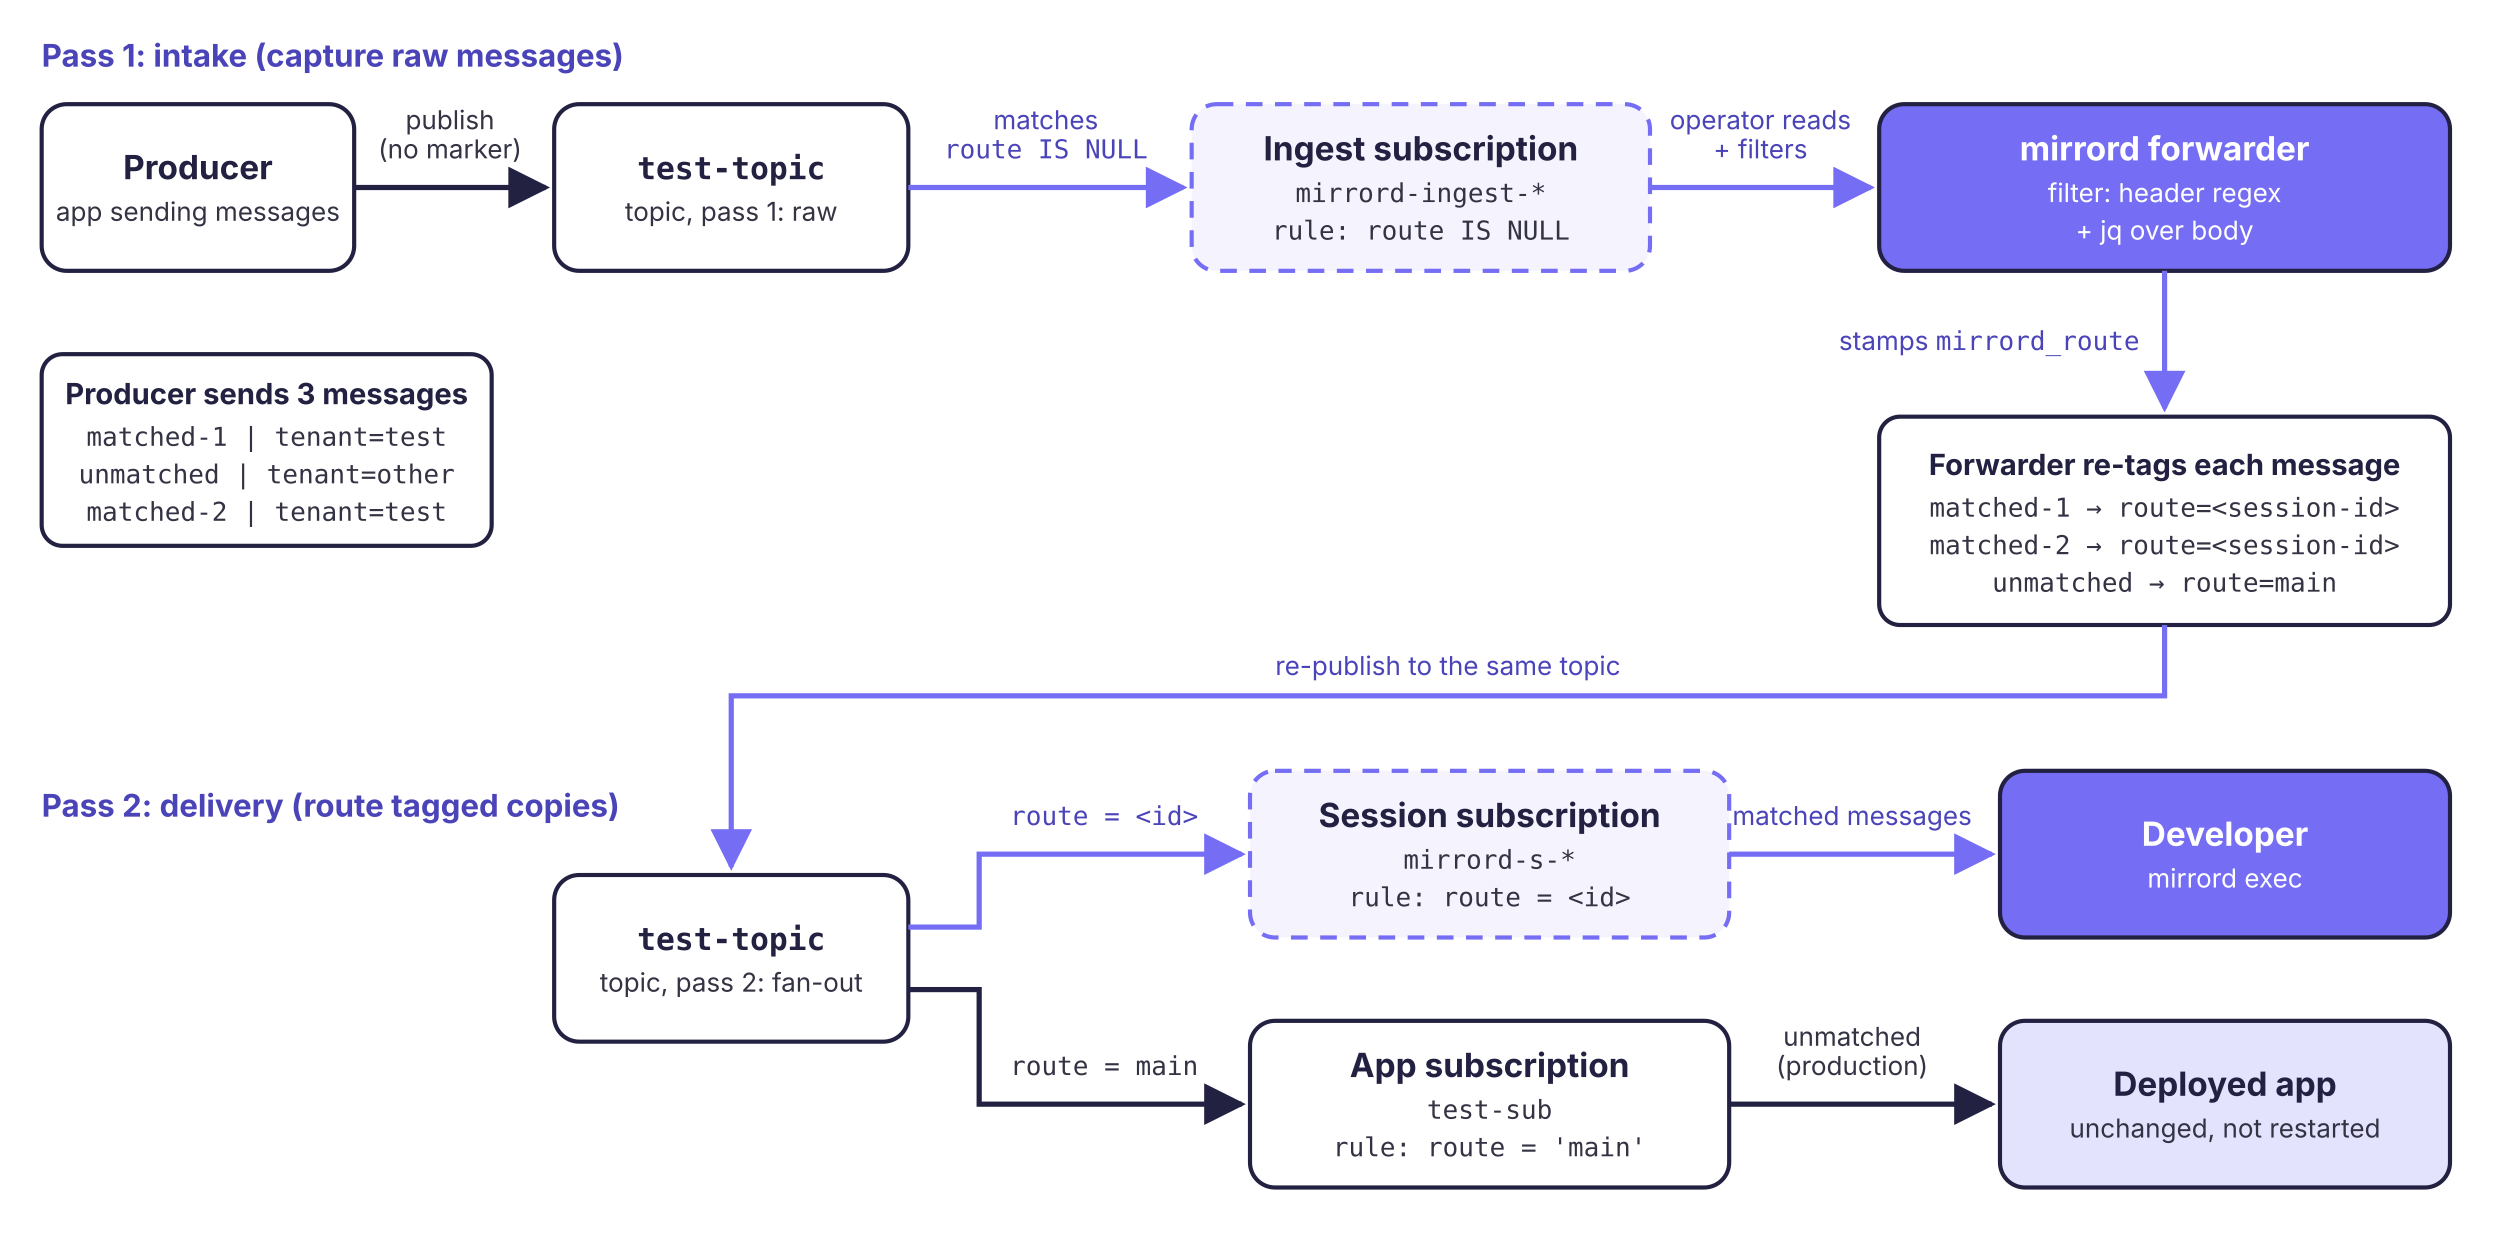
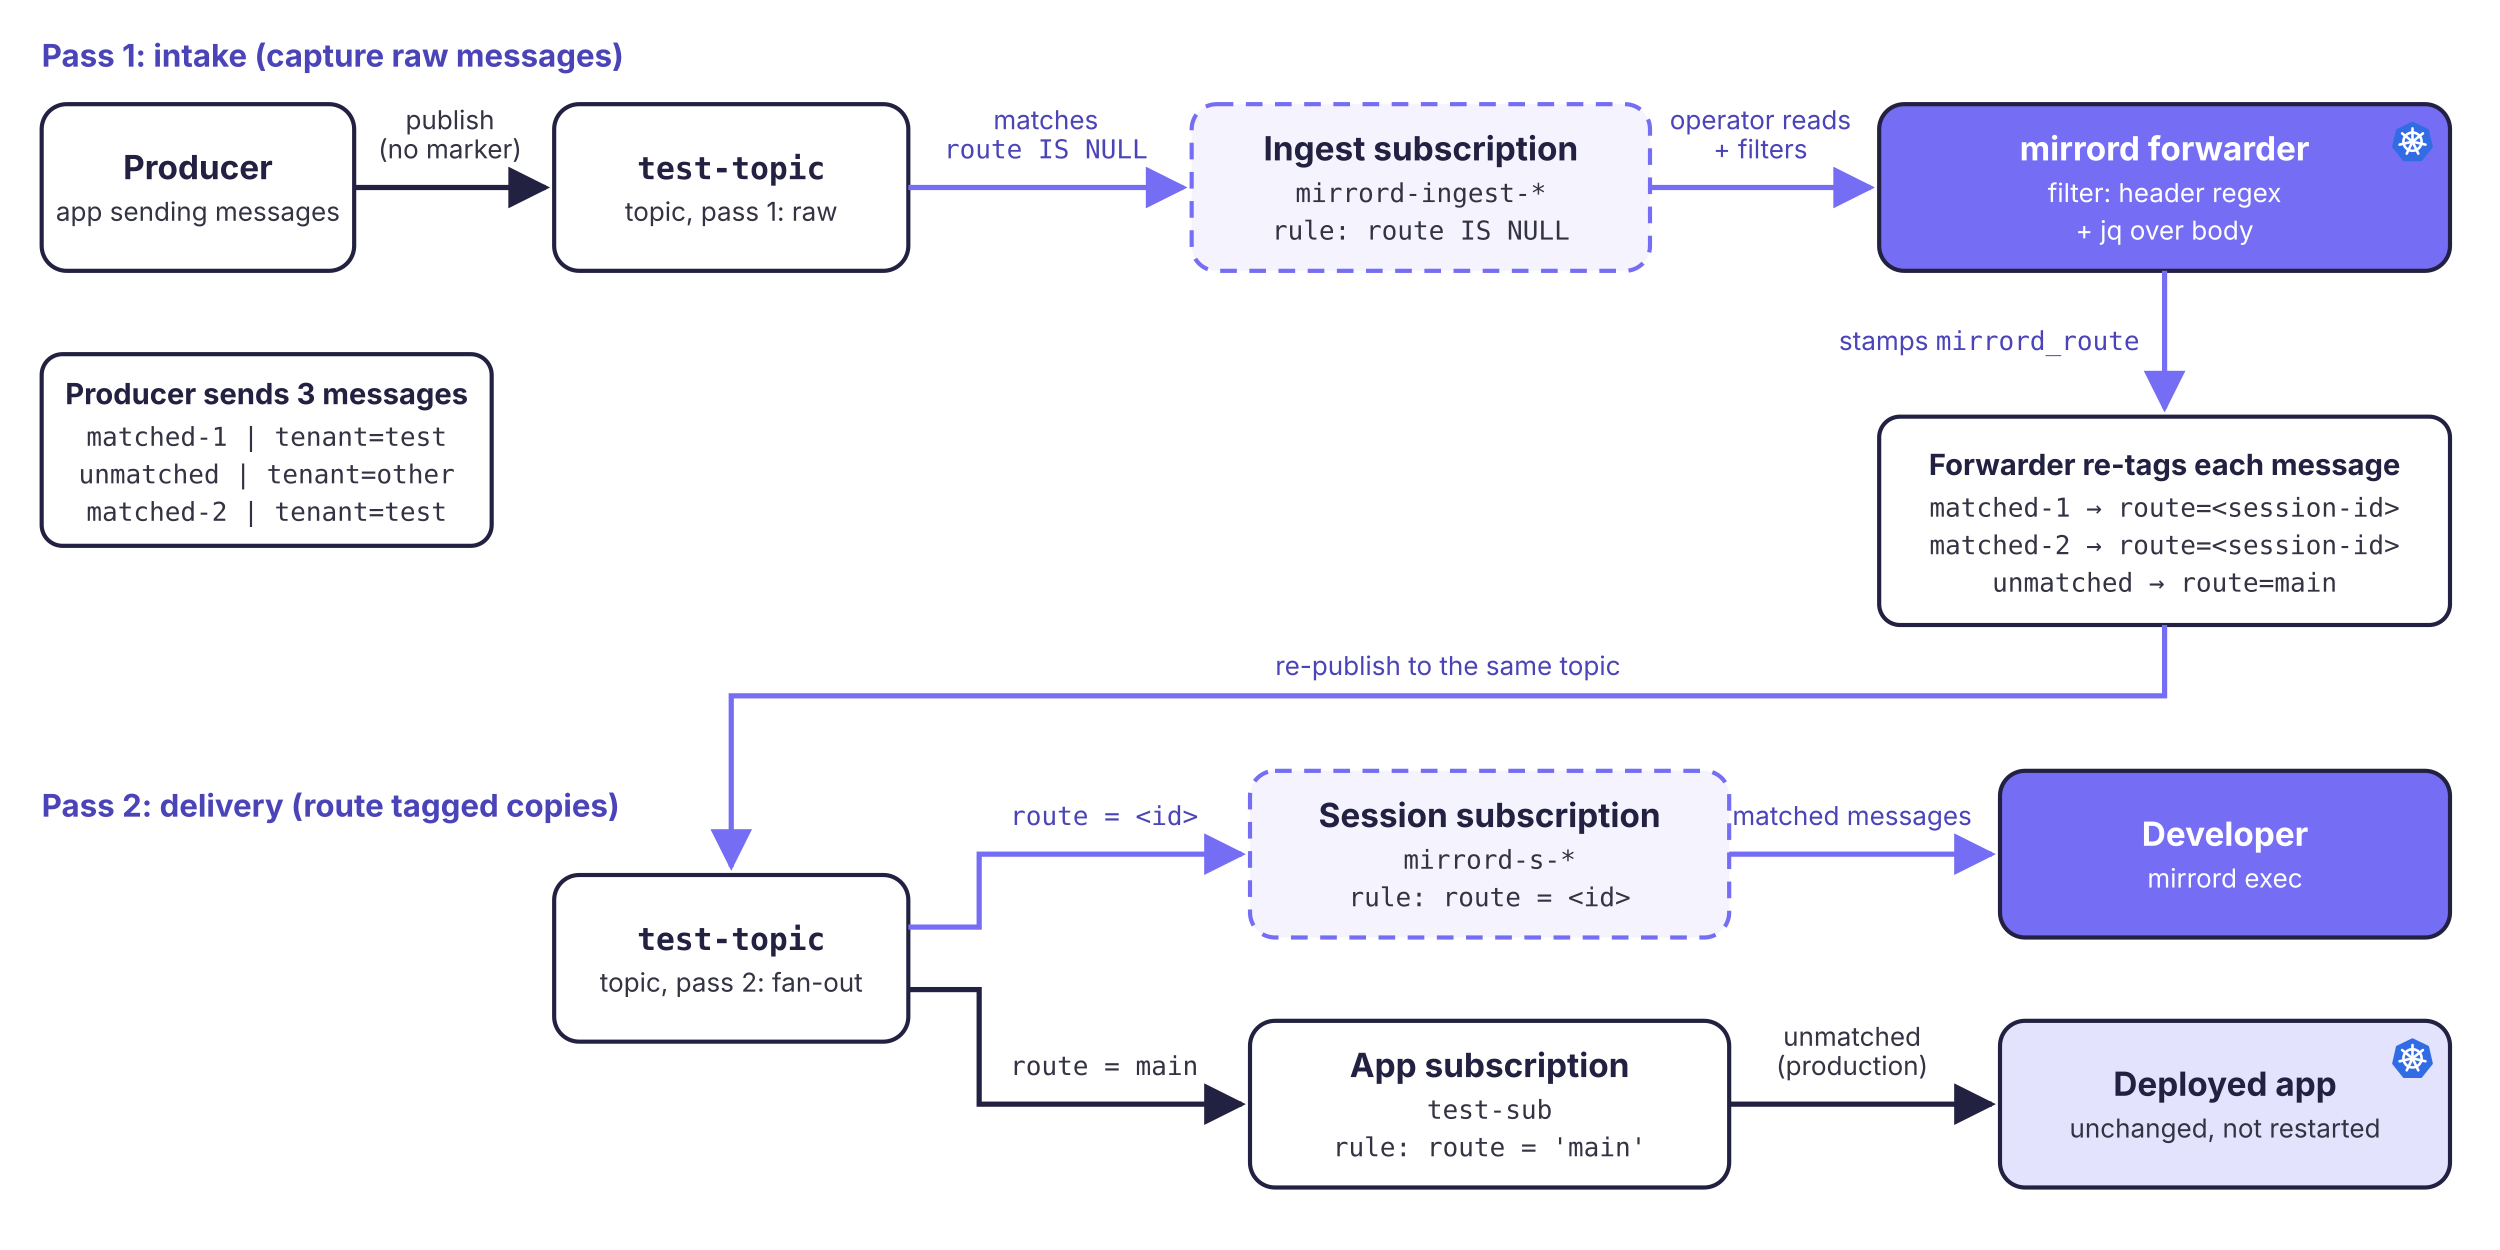
<svg xmlns="http://www.w3.org/2000/svg" viewBox="0 0 1200 600" width="1200" height="600" font-family="Inter, Helvetica, Arial, sans-serif" role="img" aria-labelledby="t d">
  <defs>
    <marker id="arrow" viewBox="0 0 10 10" refX="9" refY="5" markerWidth="8" markerHeight="8" orient="auto-start-reverse">
      <path d="M0 0 L10 5 L0 10 z" fill="#232141" />
    </marker>
    <marker id="arrow-purple" viewBox="0 0 10 10" refX="9" refY="5" markerWidth="8" markerHeight="8" orient="auto-start-reverse">
      <path d="M0 0 L10 5 L0 10 z" fill="#756DF3" />
    </marker>
+     <symbol id="k8s" viewBox="0 0 32 32">
+       <polygon points="16.00,1.60 27.73,7.25 30.62,19.94 22.51,30.11 9.49,30.11 1.38,19.94 4.27,7.25" fill="#326CE5" stroke="#326CE5" stroke-width="2" stroke-linejoin="round" />
+       <g fill="none" stroke="#ffffff" stroke-width="2" stroke-linecap="round">
+         <circle cx="16" cy="16" r="7" />
+         <line x1="16.00" y1="13.40" x2="16.00" y2="5.80" />
+         <line x1="18.03" y1="14.38" x2="23.97" y2="9.64" />
+         <line x1="18.53" y1="16.58" x2="25.94" y2="18.27" />
+         <line x1="17.13" y1="18.34" x2="20.43" y2="25.19" />
+         <line x1="14.87" y1="18.34" x2="11.57" y2="25.19" />
+         <line x1="13.47" y1="16.58" x2="6.06" y2="18.27" />
+         <line x1="13.97" y1="14.38" x2="8.03" y2="9.64" />
+       </g>
+       <circle cx="16" cy="16" r="2.4" fill="#ffffff" />
+     </symbol>
  </defs>
  <rect x="0" y="0" width="1200" height="600" fill="#ffffff" />
  <text x="20" y="32" font-size="15" font-weight="700" fill="#4a44b8" text-anchor="start">Pass 1: intake (capture raw messages)</text>
  <rect x="20" y="50" width="150" height="80" rx="12" fill="#ffffff" stroke="#232141" stroke-width="2" />
  <text x="95" y="86" font-size="16" font-weight="700" fill="#232141" text-anchor="middle">Producer</text>
  <text x="95" y="106" font-size="12.5" fill="#333344" text-anchor="middle">app sending messages</text>
  <line x1="170" y1="90" x2="262" y2="90" stroke="#232141" stroke-width="2.5" marker-end="url(#arrow)" />
  <text x="216" y="62" font-size="12.5" fill="#333344" text-anchor="middle">publish</text>
  <text x="216" y="76" font-size="12.5" fill="#333344" text-anchor="middle">(no marker)</text>
  <rect x="266" y="50" width="170" height="80" rx="12" fill="#ffffff" stroke="#232141" stroke-width="2" />
  <text x="351" y="86" font-size="15" font-weight="700" font-family="Menlo, Consolas, monospace" fill="#232141" text-anchor="middle">test-topic</text>
  <text x="351" y="106" font-size="12.5" fill="#333344" text-anchor="middle">topic, pass 1: raw</text>
  <line x1="436" y1="90" x2="568" y2="90" stroke="#756DF3" stroke-width="2.5" marker-end="url(#arrow-purple)" />
  <text x="502" y="62" font-size="12.5" fill="#4a44b8" text-anchor="middle">matches</text>
  <text x="502" y="76" font-size="12.5" font-family="Menlo, Consolas, monospace" fill="#4a44b8" text-anchor="middle">route IS NULL</text>
  <rect x="572" y="50" width="220" height="80" rx="12" fill="#F5F4FE" stroke="#756DF3" stroke-width="2" stroke-dasharray="8 6" />
  <text x="682" y="77" font-size="16" font-weight="700" fill="#232141" text-anchor="middle">Ingest subscription</text>
  <text x="682" y="97" font-size="12.5" font-family="Menlo, Consolas, monospace" fill="#333344" text-anchor="middle">mirrord-ingest-*</text>
  <text x="682" y="115" font-size="12.5" font-family="Menlo, Consolas, monospace" fill="#333344" text-anchor="middle">rule: route IS NULL</text>
  <line x1="792" y1="90" x2="898" y2="90" stroke="#756DF3" stroke-width="2.5" marker-end="url(#arrow-purple)" />
  <text x="845" y="62" font-size="12.5" fill="#4a44b8" text-anchor="middle">operator reads</text>
  <text x="845" y="76" font-size="12.5" fill="#4a44b8" text-anchor="middle">+ filters</text>
  <rect x="902" y="50" width="274" height="80" rx="12" fill="#756DF3" stroke="#232141" stroke-width="2" />
  <text x="1039" y="77" font-size="16" font-weight="700" fill="#ffffff" text-anchor="middle">mirrord forwarder</text>
  <text x="1039" y="97" font-size="12.5" fill="#ffffff" text-anchor="middle">filter: header regex</text>
  <text x="1039" y="115" font-size="12.5" fill="#ffffff" text-anchor="middle">+ jq over body</text>
  <rect x="20" y="170" width="216" height="92" rx="10" fill="#ffffff" stroke="#232141" stroke-width="2" />
  <text x="128" y="194" font-size="14" font-weight="700" fill="#232141" text-anchor="middle">Producer sends 3 messages</text>
  <text x="128" y="214" font-size="12.5" font-family="Menlo, Consolas, monospace" fill="#333344" text-anchor="middle">matched-1 | tenant=test</text>
  <text x="128" y="232" font-size="12.5" font-family="Menlo, Consolas, monospace" fill="#333344" text-anchor="middle">unmatched | tenant=other</text>
  <text x="128" y="250" font-size="12.5" font-family="Menlo, Consolas, monospace" fill="#333344" text-anchor="middle">matched-2 | tenant=test</text>
  <line x1="1039" y1="130" x2="1039" y2="196" stroke="#756DF3" stroke-width="2.5" marker-end="url(#arrow-purple)" />
  <text x="1027" y="168" font-size="12.5" fill="#4a44b8" text-anchor="end">stamps <tspan font-family="Menlo, Consolas, monospace">mirrord_route</tspan>
  </text>
  <rect x="902" y="200" width="274" height="100" rx="10" fill="#ffffff" stroke="#232141" stroke-width="2" />
  <text x="1039" y="228" font-size="14" font-weight="700" fill="#232141" text-anchor="middle">Forwarder re-tags each message</text>
  <text x="1039" y="248" font-size="12.5" font-family="Menlo, Consolas, monospace" fill="#333344" text-anchor="middle">matched-1 → route=&lt;session-id&gt;</text>
  <text x="1039" y="266" font-size="12.5" font-family="Menlo, Consolas, monospace" fill="#333344" text-anchor="middle">matched-2 → route=&lt;session-id&gt;</text>
  <text x="1039" y="284" font-size="12.5" font-family="Menlo, Consolas, monospace" fill="#333344" text-anchor="middle">unmatched → route=main</text>
  <polyline points="1039,300 1039,334 351,334 351,416" fill="none" stroke="#756DF3" stroke-width="2.5" marker-end="url(#arrow-purple)" />
  <text x="695" y="324" font-size="12.5" fill="#4a44b8" text-anchor="middle">re-publish to the same topic</text>
  <text x="20" y="392" font-size="15" font-weight="700" fill="#4a44b8" text-anchor="start">Pass 2: delivery (route tagged copies)</text>
  <rect x="266" y="420" width="170" height="80" rx="12" fill="#ffffff" stroke="#232141" stroke-width="2" />
  <text x="351" y="456" font-size="15" font-weight="700" font-family="Menlo, Consolas, monospace" fill="#232141" text-anchor="middle">test-topic</text>
  <text x="351" y="476" font-size="12.5" fill="#333344" text-anchor="middle">topic, pass 2: fan-out</text>
  <polyline points="436,445 470,445 470,410 596,410" fill="none" stroke="#756DF3" stroke-width="2.5" marker-end="url(#arrow-purple)" />
  <text x="530" y="396" font-size="12.5" font-family="Menlo, Consolas, monospace" fill="#4a44b8" text-anchor="middle">route = &lt;id&gt;</text>
  <rect x="600" y="370" width="230" height="80" rx="12" fill="#F5F4FE" stroke="#756DF3" stroke-width="2" stroke-dasharray="8 6" />
  <text x="715" y="397" font-size="16" font-weight="700" fill="#232141" text-anchor="middle">Session subscription</text>
  <text x="715" y="417" font-size="12.5" font-family="Menlo, Consolas, monospace" fill="#333344" text-anchor="middle">mirrord-s-*</text>
  <text x="715" y="435" font-size="12.5" font-family="Menlo, Consolas, monospace" fill="#333344" text-anchor="middle">rule: route = &lt;id&gt;</text>
  <line x1="830" y1="410" x2="956" y2="410" stroke="#756DF3" stroke-width="2.5" marker-end="url(#arrow-purple)" />
  <text x="889" y="396" font-size="12.5" fill="#4a44b8" text-anchor="middle">matched messages</text>
  <rect x="960" y="370" width="216" height="80" rx="12" fill="#756DF3" stroke="#232141" stroke-width="2" />
  <text x="1068" y="406" font-size="16" font-weight="700" fill="#ffffff" text-anchor="middle">Developer</text>
  <text x="1068" y="426" font-size="12.5" fill="#ffffff" text-anchor="middle">mirrord exec</text>
  <polyline points="436,475 470,475 470,530 596,530" fill="none" stroke="#232141" stroke-width="2.5" marker-end="url(#arrow)" />
  <text x="530" y="516" font-size="12.5" font-family="Menlo, Consolas, monospace" fill="#333344" text-anchor="middle">route = main</text>
  <rect x="600" y="490" width="230" height="80" rx="12" fill="#ffffff" stroke="#232141" stroke-width="2" />
  <text x="715" y="517" font-size="16" font-weight="700" fill="#232141" text-anchor="middle">App subscription</text>
  <text x="715" y="537" font-size="12.5" font-family="Menlo, Consolas, monospace" fill="#333344" text-anchor="middle">test-sub</text>
  <text x="715" y="555" font-size="12.5" font-family="Menlo, Consolas, monospace" fill="#333344" text-anchor="middle">rule: route = 'main'</text>
  <line x1="830" y1="530" x2="956" y2="530" stroke="#232141" stroke-width="2.5" marker-end="url(#arrow)" />
  <text x="889" y="502" font-size="12.5" fill="#333344" text-anchor="middle">unmatched</text>
  <text x="889" y="516" font-size="12.5" fill="#333344" text-anchor="middle">(production)</text>
  <rect x="960" y="490" width="216" height="80" rx="12" fill="#E4E3FD" stroke="#232141" stroke-width="2" />
  <text x="1068" y="526" font-size="16" font-weight="700" fill="#232141" text-anchor="middle">Deployed app</text>
  <text x="1068" y="546" font-size="12.5" fill="#333344" text-anchor="middle">unchanged, not restarted</text>
+   <use href="#k8s" x="1148" y="58" width="20" height="20" />
+   <use href="#k8s" x="1148" y="498" width="20" height="20" />
</svg>
